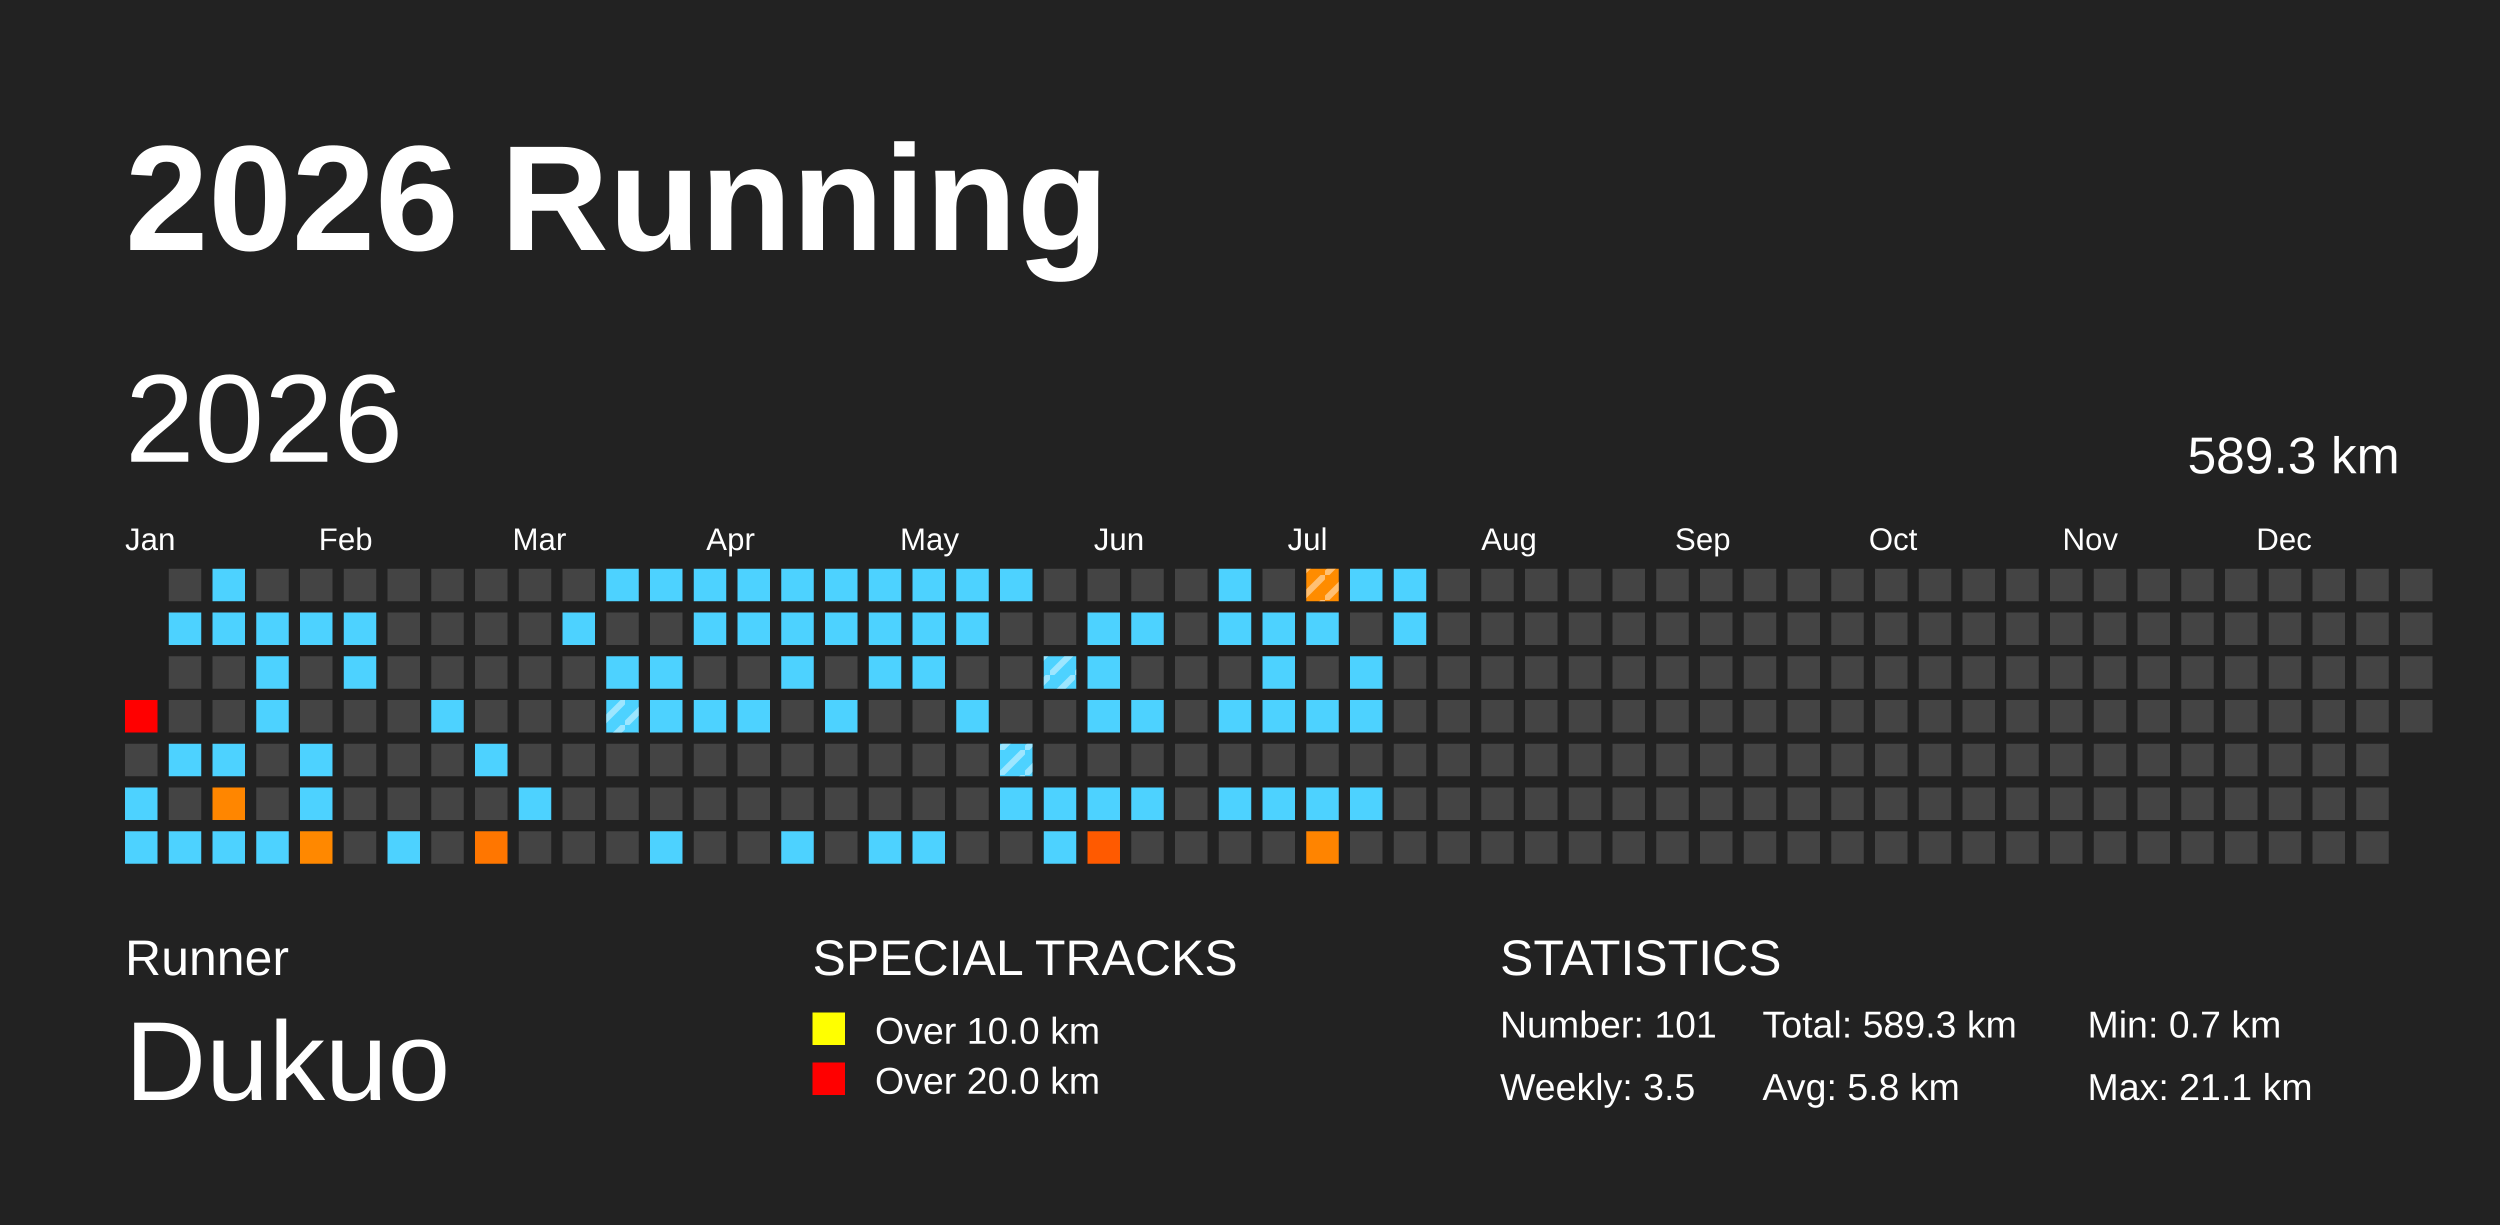
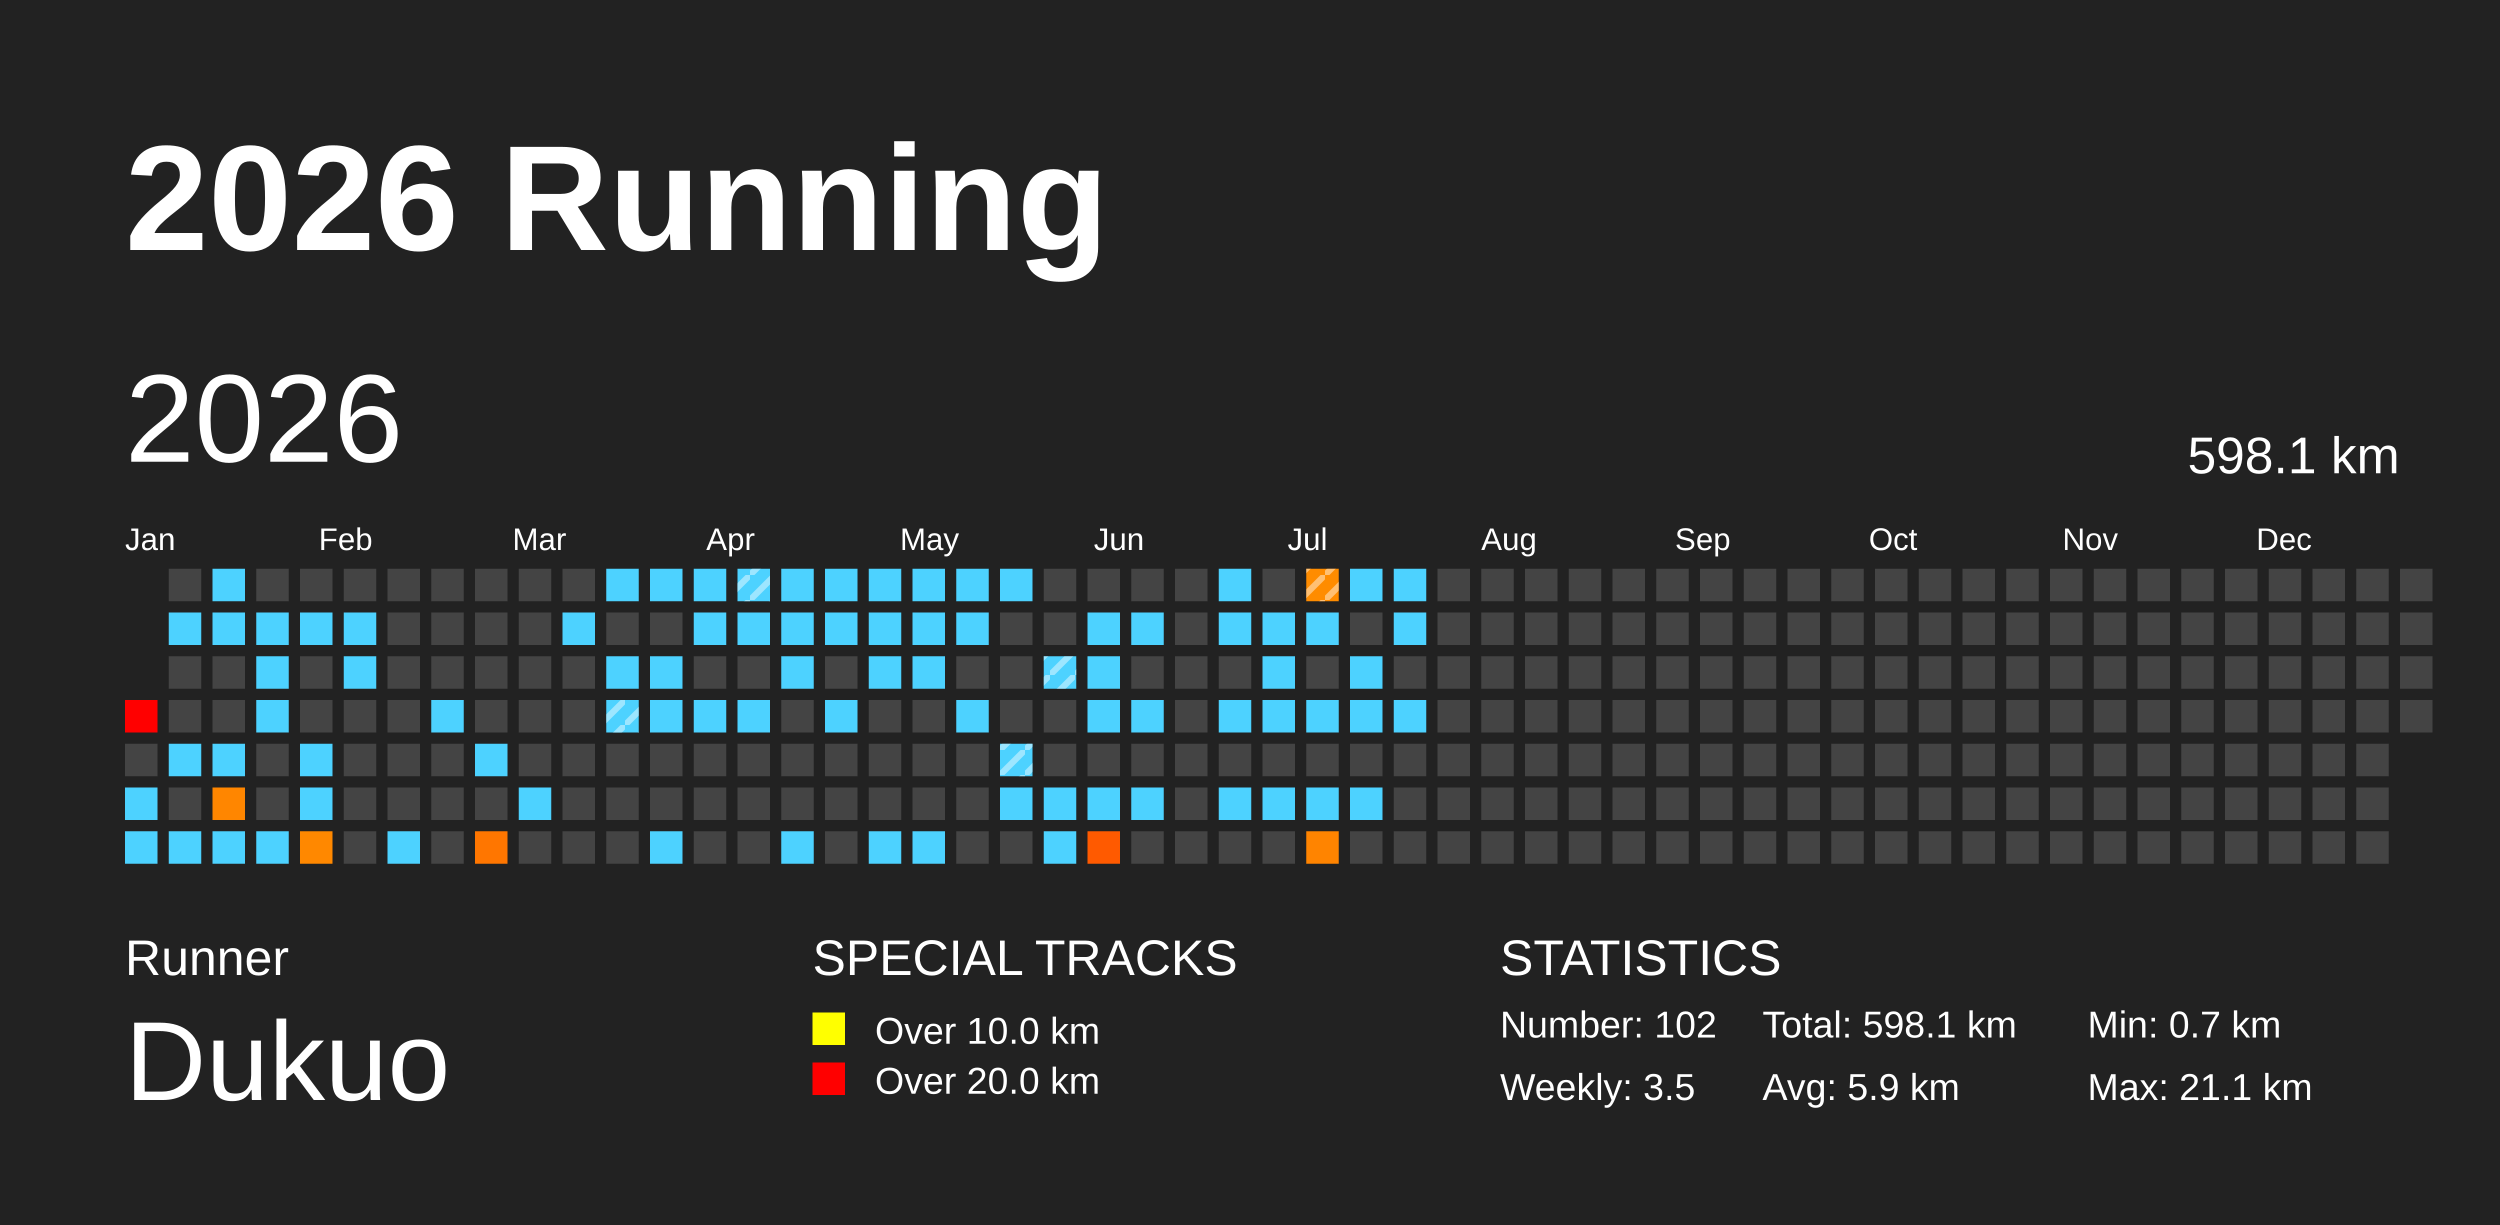
<svg xmlns="http://www.w3.org/2000/svg" baseProfile="full" height="98mm" version="1.1" viewBox="0,0,200,98" width="200mm">
  <defs>
    <pattern height="2" id="indoor-stripe" patternUnits="userSpaceOnUse" width="2">
      <line stroke="white" stroke-opacity="0.45" stroke-width="0.5" x1="0" x2="2" y1="2" y2="0" />
    </pattern>
  </defs>
  <rect fill="#222222" height="98" width="200" x="0" y="0" />
  <text fill="#FFFFFF" style="font-size:12px; font-family:Arial; font-weight:bold;" x="10" y="20">2026 Running</text>
  <text fill="#FFFFFF" style="font-size:4px; font-family:Arial" x="10" y="78">Runner</text>
  <text fill="#FFFFFF" style="font-size:9px; font-family:Arial" x="10" y="88">Dukuo</text>
  <text fill="#FFFFFF" style="font-size:4px; font-family:Arial" x="65" y="78">SPECIAL TRACKS</text>
  <rect fill="yellow" height="2.6" width="2.6" x="65" y="81" />
  <text fill="#FFFFFF" style="font-size:3px; font-family:Arial" x="70" y="83.5">Over 10.0 km</text>
  <rect fill="red" height="2.6" width="2.6" x="65" y="85" />
  <text fill="#FFFFFF" style="font-size:3px; font-family:Arial" x="70" y="87.5">Over 20.0 km</text>
  <text fill="#FFFFFF" style="font-size:4px; font-family:Arial" x="120" y="78">STATISTICS</text>
-   <text fill="#FFFFFF" style="font-size:3px; font-family:Arial" x="120" y="83">Number: 101</text>
+   <text fill="#FFFFFF" style="font-size:3px; font-family:Arial" x="120" y="83">Number: 102</text>
  <text fill="#FFFFFF" style="font-size:3px; font-family:Arial" x="120" y="88">Weekly: 3.5</text>
-   <text fill="#FFFFFF" style="font-size:3px; font-family:Arial" x="141" y="83">Total: 589.3 km</text>
-   <text fill="#FFFFFF" style="font-size:3px; font-family:Arial" x="141" y="88">Avg: 5.8 km</text>
+   <text fill="#FFFFFF" style="font-size:3px; font-family:Arial" x="141" y="83">Total: 598.1 km</text>
+   <text fill="#FFFFFF" style="font-size:3px; font-family:Arial" x="141" y="88">Avg: 5.9 km</text>
  <text fill="#FFFFFF" style="font-size:3px; font-family:Arial" x="167" y="83">Min: 0.7 km</text>
  <text fill="#FFFFFF" style="font-size:3px; font-family:Arial" x="167" y="88">Max: 21.1 km</text>
  <text dominant-baseline="hanging" fill="#FFFFFF" style="font-size:10.0px; font-family:Arial;" x="10" y="30">2026</text>
-   <text dominant-baseline="hanging" fill="#FFFFFF" style="font-size:4.125px; font-family:Arial;" x="175" y="35">589.3 km</text>
+   <text dominant-baseline="hanging" fill="#FFFFFF" style="font-size:4.125px; font-family:Arial;" x="175" y="35">598.1 km</text>
  <text fill="#FFFFFF" style="font-size:2.5px; font-family:Arial" x="10.0" y="44">Jan</text>
  <text fill="#FFFFFF" style="font-size:2.5px; font-family:Arial" x="25.5" y="44">Feb</text>
  <text fill="#FFFFFF" style="font-size:2.5px; font-family:Arial" x="41.0" y="44">Mar</text>
  <text fill="#FFFFFF" style="font-size:2.5px; font-family:Arial" x="56.5" y="44">Apr</text>
  <text fill="#FFFFFF" style="font-size:2.5px; font-family:Arial" x="72.0" y="44">May</text>
  <text fill="#FFFFFF" style="font-size:2.5px; font-family:Arial" x="87.5" y="44">Jun</text>
  <text fill="#FFFFFF" style="font-size:2.5px; font-family:Arial" x="103.0" y="44">Jul</text>
  <text fill="#FFFFFF" style="font-size:2.5px; font-family:Arial" x="118.5" y="44">Aug</text>
  <text fill="#FFFFFF" style="font-size:2.5px; font-family:Arial" x="134.0" y="44">Sep</text>
  <text fill="#FFFFFF" style="font-size:2.5px; font-family:Arial" x="149.5" y="44">Oct</text>
  <text fill="#FFFFFF" style="font-size:2.5px; font-family:Arial" x="165.0" y="44">Nov</text>
  <text fill="#FFFFFF" style="font-size:2.5px; font-family:Arial" x="180.5" y="44">Dec</text>
  <rect fill="red" height="2.6" width="2.6" x="10.0" y="56.0" />
  <rect fill="#444444" height="2.6" width="2.6" x="10.0" y="59.5" />
  <rect fill="#4dd2ff" height="2.6" width="2.6" x="10.0" y="63.0" />
  <rect fill="#4dd2ff" height="2.6" width="2.6" x="10.0" y="66.5" />
  <rect fill="#444444" height="2.6" width="2.6" x="13.5" y="45.5" />
  <rect fill="#4dd2ff" height="2.6" width="2.6" x="13.5" y="49.0" />
  <rect fill="#444444" height="2.6" width="2.6" x="13.5" y="52.5" />
  <rect fill="#444444" height="2.6" width="2.6" x="13.5" y="56.0" />
  <rect fill="#4dd2ff" height="2.6" width="2.6" x="13.5" y="59.5" />
  <rect fill="#444444" height="2.6" width="2.6" x="13.5" y="63.0" />
  <rect fill="#4dd2ff" height="2.6" width="2.6" x="13.5" y="66.5" />
  <rect fill="#4dd2ff" height="2.6" width="2.6" x="17.0" y="45.5" />
  <rect fill="#4dd2ff" height="2.6" width="2.6" x="17.0" y="49.0" />
  <rect fill="#444444" height="2.6" width="2.6" x="17.0" y="52.5" />
  <rect fill="#444444" height="2.6" width="2.6" x="17.0" y="56.0" />
  <rect fill="#4dd2ff" height="2.6" width="2.6" x="17.0" y="59.5" />
  <rect fill="#ff8600" height="2.6" width="2.6" x="17.0" y="63.0" />
  <rect fill="#4dd2ff" height="2.6" width="2.6" x="17.0" y="66.5" />
  <rect fill="#444444" height="2.6" width="2.6" x="20.5" y="45.5" />
  <rect fill="#4dd2ff" height="2.6" width="2.6" x="20.5" y="49.0" />
  <rect fill="#4dd2ff" height="2.6" width="2.6" x="20.5" y="52.5" />
  <rect fill="#4dd2ff" height="2.6" width="2.6" x="20.5" y="56.0" />
  <rect fill="#444444" height="2.6" width="2.6" x="20.5" y="59.5" />
  <rect fill="#444444" height="2.6" width="2.6" x="20.5" y="63.0" />
  <rect fill="#4dd2ff" height="2.6" width="2.6" x="20.5" y="66.5" />
  <rect fill="#444444" height="2.6" width="2.6" x="24.0" y="45.5" />
  <rect fill="#4dd2ff" height="2.6" width="2.6" x="24.0" y="49.0" />
  <rect fill="#444444" height="2.6" width="2.6" x="24.0" y="52.5" />
  <rect fill="#444444" height="2.6" width="2.6" x="24.0" y="56.0" />
  <rect fill="#4dd2ff" height="2.6" width="2.6" x="24.0" y="59.5" />
  <rect fill="#4dd2ff" height="2.6" width="2.6" x="24.0" y="63.0" />
  <rect fill="#ff8800" height="2.6" width="2.6" x="24.0" y="66.5" />
  <rect fill="#444444" height="2.6" width="2.6" x="27.5" y="45.5" />
  <rect fill="#4dd2ff" height="2.6" width="2.6" x="27.5" y="49.0" />
  <rect fill="#4dd2ff" height="2.6" width="2.6" x="27.5" y="52.5" />
  <rect fill="#444444" height="2.6" width="2.6" x="27.5" y="56.0" />
  <rect fill="#444444" height="2.6" width="2.6" x="27.5" y="59.5" />
  <rect fill="#444444" height="2.6" width="2.6" x="27.5" y="63.0" />
  <rect fill="#444444" height="2.6" width="2.6" x="27.5" y="66.5" />
  <rect fill="#444444" height="2.6" width="2.6" x="31.0" y="45.5" />
  <rect fill="#444444" height="2.6" width="2.6" x="31.0" y="49.0" />
  <rect fill="#444444" height="2.6" width="2.6" x="31.0" y="52.5" />
  <rect fill="#444444" height="2.6" width="2.6" x="31.0" y="56.0" />
  <rect fill="#444444" height="2.6" width="2.6" x="31.0" y="59.5" />
  <rect fill="#444444" height="2.6" width="2.6" x="31.0" y="63.0" />
  <rect fill="#4dd2ff" height="2.6" width="2.6" x="31.0" y="66.5" />
  <rect fill="#444444" height="2.6" width="2.6" x="34.5" y="45.5" />
  <rect fill="#444444" height="2.6" width="2.6" x="34.5" y="49.0" />
  <rect fill="#444444" height="2.6" width="2.6" x="34.5" y="52.5" />
  <rect fill="#4dd2ff" height="2.6" width="2.6" x="34.5" y="56.0" />
  <rect fill="#444444" height="2.6" width="2.6" x="34.5" y="59.5" />
  <rect fill="#444444" height="2.6" width="2.6" x="34.5" y="63.0" />
  <rect fill="#444444" height="2.6" width="2.6" x="34.5" y="66.5" />
  <rect fill="#444444" height="2.6" width="2.6" x="38.0" y="45.5" />
  <rect fill="#444444" height="2.6" width="2.6" x="38.0" y="49.0" />
  <rect fill="#444444" height="2.6" width="2.6" x="38.0" y="52.5" />
  <rect fill="#444444" height="2.6" width="2.6" x="38.0" y="56.0" />
  <rect fill="#4dd2ff" height="2.6" width="2.6" x="38.0" y="59.5" />
  <rect fill="#444444" height="2.6" width="2.6" x="38.0" y="63.0" />
  <rect fill="#ff7600" height="2.6" width="2.6" x="38.0" y="66.5" />
  <rect fill="#444444" height="2.6" width="2.6" x="41.5" y="45.5" />
  <rect fill="#444444" height="2.6" width="2.6" x="41.5" y="49.0" />
  <rect fill="#444444" height="2.6" width="2.6" x="41.5" y="52.5" />
  <rect fill="#444444" height="2.6" width="2.6" x="41.5" y="56.0" />
  <rect fill="#444444" height="2.6" width="2.6" x="41.5" y="59.5" />
  <rect fill="#4dd2ff" height="2.6" width="2.6" x="41.5" y="63.0" />
  <rect fill="#444444" height="2.6" width="2.6" x="41.5" y="66.5" />
  <rect fill="#444444" height="2.6" width="2.6" x="45.0" y="45.5" />
  <rect fill="#4dd2ff" height="2.6" width="2.6" x="45.0" y="49.0" />
  <rect fill="#444444" height="2.6" width="2.6" x="45.0" y="52.5" />
  <rect fill="#444444" height="2.6" width="2.6" x="45.0" y="56.0" />
  <rect fill="#444444" height="2.6" width="2.6" x="45.0" y="59.5" />
  <rect fill="#444444" height="2.6" width="2.6" x="45.0" y="63.0" />
  <rect fill="#444444" height="2.6" width="2.6" x="45.0" y="66.5" />
  <rect fill="#4dd2ff" height="2.6" width="2.6" x="48.5" y="45.5" />
  <rect fill="#444444" height="2.6" width="2.6" x="48.5" y="49.0" />
  <rect fill="#4dd2ff" height="2.6" width="2.6" x="48.5" y="52.5" />
  <rect fill="#4dd2ff" height="2.6" width="2.6" x="48.5" y="56.0" />
  <rect fill="url(#indoor-stripe)" height="2.6" style="pointer-events: none;" width="2.6" x="48.5" y="56.0" />
  <rect fill="#444444" height="2.6" width="2.6" x="48.5" y="59.5" />
  <rect fill="#444444" height="2.6" width="2.6" x="48.5" y="63.0" />
  <rect fill="#444444" height="2.6" width="2.6" x="48.5" y="66.5" />
  <rect fill="#4dd2ff" height="2.6" width="2.6" x="52.0" y="45.5" />
  <rect fill="#444444" height="2.6" width="2.6" x="52.0" y="49.0" />
  <rect fill="#4dd2ff" height="2.6" width="2.6" x="52.0" y="52.5" />
  <rect fill="#4dd2ff" height="2.6" width="2.6" x="52.0" y="56.0" />
  <rect fill="#444444" height="2.6" width="2.6" x="52.0" y="59.5" />
  <rect fill="#444444" height="2.6" width="2.6" x="52.0" y="63.0" />
  <rect fill="#4dd2ff" height="2.6" width="2.6" x="52.0" y="66.5" />
  <rect fill="#4dd2ff" height="2.6" width="2.6" x="55.5" y="45.5" />
  <rect fill="#4dd2ff" height="2.6" width="2.6" x="55.5" y="49.0" />
  <rect fill="#444444" height="2.6" width="2.6" x="55.5" y="52.5" />
  <rect fill="#4dd2ff" height="2.6" width="2.6" x="55.5" y="56.0" />
  <rect fill="#444444" height="2.6" width="2.6" x="55.5" y="59.5" />
  <rect fill="#444444" height="2.6" width="2.6" x="55.5" y="63.0" />
  <rect fill="#444444" height="2.6" width="2.6" x="55.5" y="66.5" />
  <rect fill="#4dd2ff" height="2.6" width="2.6" x="59.0" y="45.5" />
+   <rect fill="url(#indoor-stripe)" height="2.6" style="pointer-events: none;" width="2.6" x="59.0" y="45.5" />
  <rect fill="#4dd2ff" height="2.6" width="2.6" x="59.0" y="49.0" />
  <rect fill="#444444" height="2.6" width="2.6" x="59.0" y="52.5" />
  <rect fill="#4dd2ff" height="2.6" width="2.6" x="59.0" y="56.0" />
  <rect fill="#444444" height="2.6" width="2.6" x="59.0" y="59.5" />
  <rect fill="#444444" height="2.6" width="2.6" x="59.0" y="63.0" />
  <rect fill="#444444" height="2.6" width="2.6" x="59.0" y="66.5" />
  <rect fill="#4dd2ff" height="2.6" width="2.6" x="62.5" y="45.5" />
  <rect fill="#4dd2ff" height="2.6" width="2.6" x="62.5" y="49.0" />
  <rect fill="#4dd2ff" height="2.6" width="2.6" x="62.5" y="52.5" />
  <rect fill="#444444" height="2.6" width="2.6" x="62.5" y="56.0" />
  <rect fill="#444444" height="2.6" width="2.6" x="62.5" y="59.5" />
  <rect fill="#444444" height="2.6" width="2.6" x="62.5" y="63.0" />
  <rect fill="#4dd2ff" height="2.6" width="2.6" x="62.5" y="66.5" />
  <rect fill="#4dd2ff" height="2.6" width="2.6" x="66.0" y="45.5" />
  <rect fill="#4dd2ff" height="2.6" width="2.6" x="66.0" y="49.0" />
  <rect fill="#444444" height="2.6" width="2.6" x="66.0" y="52.5" />
  <rect fill="#4dd2ff" height="2.6" width="2.6" x="66.0" y="56.0" />
  <rect fill="#444444" height="2.6" width="2.6" x="66.0" y="59.5" />
  <rect fill="#444444" height="2.6" width="2.6" x="66.0" y="63.0" />
  <rect fill="#444444" height="2.6" width="2.6" x="66.0" y="66.5" />
  <rect fill="#4dd2ff" height="2.6" width="2.6" x="69.5" y="45.5" />
  <rect fill="#4dd2ff" height="2.6" width="2.6" x="69.5" y="49.0" />
  <rect fill="#4dd2ff" height="2.6" width="2.6" x="69.5" y="52.5" />
  <rect fill="#444444" height="2.6" width="2.6" x="69.5" y="56.0" />
  <rect fill="#444444" height="2.6" width="2.6" x="69.5" y="59.5" />
  <rect fill="#444444" height="2.6" width="2.6" x="69.5" y="63.0" />
  <rect fill="#4dd2ff" height="2.6" width="2.6" x="69.5" y="66.5" />
  <rect fill="#4dd2ff" height="2.6" width="2.6" x="73.0" y="45.5" />
  <rect fill="#4dd2ff" height="2.6" width="2.6" x="73.0" y="49.0" />
  <rect fill="#4dd2ff" height="2.6" width="2.6" x="73.0" y="52.5" />
  <rect fill="#444444" height="2.6" width="2.6" x="73.0" y="56.0" />
  <rect fill="#444444" height="2.6" width="2.6" x="73.0" y="59.5" />
  <rect fill="#444444" height="2.6" width="2.6" x="73.0" y="63.0" />
  <rect fill="#4dd2ff" height="2.6" width="2.6" x="73.0" y="66.5" />
  <rect fill="#4dd2ff" height="2.6" width="2.6" x="76.5" y="45.5" />
  <rect fill="#4dd2ff" height="2.6" width="2.6" x="76.5" y="49.0" />
  <rect fill="#444444" height="2.6" width="2.6" x="76.5" y="52.5" />
  <rect fill="#4dd2ff" height="2.6" width="2.6" x="76.5" y="56.0" />
  <rect fill="#444444" height="2.6" width="2.6" x="76.5" y="59.5" />
  <rect fill="#444444" height="2.6" width="2.6" x="76.5" y="63.0" />
  <rect fill="#444444" height="2.6" width="2.6" x="76.5" y="66.5" />
  <rect fill="#4dd2ff" height="2.6" width="2.6" x="80.0" y="45.5" />
  <rect fill="#444444" height="2.6" width="2.6" x="80.0" y="49.0" />
  <rect fill="#444444" height="2.6" width="2.6" x="80.0" y="52.5" />
  <rect fill="#444444" height="2.6" width="2.6" x="80.0" y="56.0" />
  <rect fill="#4dd2ff" height="2.6" width="2.6" x="80.0" y="59.5" />
  <rect fill="url(#indoor-stripe)" height="2.6" style="pointer-events: none;" width="2.6" x="80.0" y="59.5" />
  <rect fill="#4dd2ff" height="2.6" width="2.6" x="80.0" y="63.0" />
  <rect fill="#444444" height="2.6" width="2.6" x="80.0" y="66.5" />
  <rect fill="#444444" height="2.6" width="2.6" x="83.5" y="45.5" />
  <rect fill="#444444" height="2.6" width="2.6" x="83.5" y="49.0" />
  <rect fill="#4dd2ff" height="2.6" width="2.6" x="83.5" y="52.5" />
  <rect fill="url(#indoor-stripe)" height="2.6" style="pointer-events: none;" width="2.6" x="83.5" y="52.5" />
  <rect fill="#444444" height="2.6" width="2.6" x="83.5" y="56.0" />
  <rect fill="#444444" height="2.6" width="2.6" x="83.5" y="59.5" />
  <rect fill="#4dd2ff" height="2.6" width="2.6" x="83.5" y="63.0" />
  <rect fill="#4dd2ff" height="2.6" width="2.6" x="83.5" y="66.5" />
  <rect fill="#444444" height="2.6" width="2.6" x="87.0" y="45.5" />
  <rect fill="#4dd2ff" height="2.6" width="2.6" x="87.0" y="49.0" />
  <rect fill="#4dd2ff" height="2.6" width="2.6" x="87.0" y="52.5" />
  <rect fill="#4dd2ff" height="2.6" width="2.6" x="87.0" y="56.0" />
  <rect fill="#444444" height="2.6" width="2.6" x="87.0" y="59.5" />
  <rect fill="#4dd2ff" height="2.6" width="2.6" x="87.0" y="63.0" />
  <rect fill="#ff5a00" height="2.6" width="2.6" x="87.0" y="66.5" />
  <rect fill="#444444" height="2.6" width="2.6" x="90.5" y="45.5" />
  <rect fill="#4dd2ff" height="2.6" width="2.6" x="90.5" y="49.0" />
  <rect fill="#444444" height="2.6" width="2.6" x="90.5" y="52.5" />
  <rect fill="#4dd2ff" height="2.6" width="2.6" x="90.5" y="56.0" />
  <rect fill="#444444" height="2.6" width="2.6" x="90.5" y="59.5" />
  <rect fill="#4dd2ff" height="2.6" width="2.6" x="90.5" y="63.0" />
  <rect fill="#444444" height="2.6" width="2.6" x="90.5" y="66.5" />
  <rect fill="#444444" height="2.6" width="2.6" x="94.0" y="45.5" />
  <rect fill="#444444" height="2.6" width="2.6" x="94.0" y="49.0" />
  <rect fill="#444444" height="2.6" width="2.6" x="94.0" y="52.5" />
  <rect fill="#444444" height="2.6" width="2.6" x="94.0" y="56.0" />
  <rect fill="#444444" height="2.6" width="2.6" x="94.0" y="59.5" />
  <rect fill="#444444" height="2.6" width="2.6" x="94.0" y="63.0" />
  <rect fill="#444444" height="2.6" width="2.6" x="94.0" y="66.5" />
  <rect fill="#4dd2ff" height="2.6" width="2.6" x="97.5" y="45.5" />
  <rect fill="#4dd2ff" height="2.6" width="2.6" x="97.5" y="49.0" />
  <rect fill="#444444" height="2.6" width="2.6" x="97.5" y="52.5" />
  <rect fill="#4dd2ff" height="2.6" width="2.6" x="97.5" y="56.0" />
  <rect fill="#444444" height="2.6" width="2.6" x="97.5" y="59.5" />
  <rect fill="#4dd2ff" height="2.6" width="2.6" x="97.5" y="63.0" />
  <rect fill="#444444" height="2.6" width="2.6" x="97.5" y="66.5" />
  <rect fill="#444444" height="2.6" width="2.6" x="101.0" y="45.5" />
  <rect fill="#4dd2ff" height="2.6" width="2.6" x="101.0" y="49.0" />
  <rect fill="#4dd2ff" height="2.6" width="2.6" x="101.0" y="52.5" />
  <rect fill="#4dd2ff" height="2.6" width="2.6" x="101.0" y="56.0" />
  <rect fill="#444444" height="2.6" width="2.6" x="101.0" y="59.5" />
  <rect fill="#4dd2ff" height="2.6" width="2.6" x="101.0" y="63.0" />
  <rect fill="#444444" height="2.6" width="2.6" x="101.0" y="66.5" />
  <rect fill="#ff8c00" height="2.6" width="2.6" x="104.5" y="45.5" />
  <rect fill="url(#indoor-stripe)" height="2.6" style="pointer-events: none;" width="2.6" x="104.5" y="45.5" />
  <rect fill="#4dd2ff" height="2.6" width="2.6" x="104.5" y="49.0" />
  <rect fill="#444444" height="2.6" width="2.6" x="104.5" y="52.5" />
  <rect fill="#4dd2ff" height="2.6" width="2.6" x="104.5" y="56.0" />
  <rect fill="#444444" height="2.6" width="2.6" x="104.5" y="59.5" />
  <rect fill="#4dd2ff" height="2.6" width="2.6" x="104.5" y="63.0" />
  <rect fill="#ff8400" height="2.6" width="2.6" x="104.5" y="66.5" />
  <rect fill="#4dd2ff" height="2.6" width="2.6" x="108.0" y="45.5" />
  <rect fill="#444444" height="2.6" width="2.6" x="108.0" y="49.0" />
  <rect fill="#4dd2ff" height="2.6" width="2.6" x="108.0" y="52.5" />
  <rect fill="#4dd2ff" height="2.6" width="2.6" x="108.0" y="56.0" />
  <rect fill="#444444" height="2.6" width="2.6" x="108.0" y="59.5" />
  <rect fill="#4dd2ff" height="2.6" width="2.6" x="108.0" y="63.0" />
  <rect fill="#444444" height="2.6" width="2.6" x="108.0" y="66.5" />
  <rect fill="#4dd2ff" height="2.6" width="2.6" x="111.5" y="45.5" />
  <rect fill="#4dd2ff" height="2.6" width="2.6" x="111.5" y="49.0" />
  <rect fill="#444444" height="2.6" width="2.6" x="111.5" y="52.5" />
-   <rect fill="#444444" height="2.6" width="2.6" x="111.5" y="56.0" />
+   <rect fill="#4dd2ff" height="2.6" width="2.6" x="111.5" y="56.0" />
  <rect fill="#444444" height="2.6" width="2.6" x="111.5" y="59.5" />
  <rect fill="#444444" height="2.6" width="2.6" x="111.5" y="63.0" />
  <rect fill="#444444" height="2.6" width="2.6" x="111.5" y="66.5" />
  <rect fill="#444444" height="2.6" width="2.6" x="115.0" y="45.5" />
  <rect fill="#444444" height="2.6" width="2.6" x="115.0" y="49.0" />
  <rect fill="#444444" height="2.6" width="2.6" x="115.0" y="52.5" />
  <rect fill="#444444" height="2.6" width="2.6" x="115.0" y="56.0" />
  <rect fill="#444444" height="2.6" width="2.6" x="115.0" y="59.5" />
  <rect fill="#444444" height="2.6" width="2.6" x="115.0" y="63.0" />
  <rect fill="#444444" height="2.6" width="2.6" x="115.0" y="66.5" />
  <rect fill="#444444" height="2.6" width="2.6" x="118.5" y="45.5" />
  <rect fill="#444444" height="2.6" width="2.6" x="118.5" y="49.0" />
  <rect fill="#444444" height="2.6" width="2.6" x="118.5" y="52.5" />
  <rect fill="#444444" height="2.6" width="2.6" x="118.5" y="56.0" />
  <rect fill="#444444" height="2.6" width="2.6" x="118.5" y="59.5" />
  <rect fill="#444444" height="2.6" width="2.6" x="118.5" y="63.0" />
  <rect fill="#444444" height="2.6" width="2.6" x="118.5" y="66.5" />
  <rect fill="#444444" height="2.6" width="2.6" x="122.0" y="45.5" />
  <rect fill="#444444" height="2.6" width="2.6" x="122.0" y="49.0" />
  <rect fill="#444444" height="2.6" width="2.6" x="122.0" y="52.5" />
  <rect fill="#444444" height="2.6" width="2.6" x="122.0" y="56.0" />
  <rect fill="#444444" height="2.6" width="2.6" x="122.0" y="59.5" />
  <rect fill="#444444" height="2.6" width="2.6" x="122.0" y="63.0" />
  <rect fill="#444444" height="2.6" width="2.6" x="122.0" y="66.5" />
  <rect fill="#444444" height="2.6" width="2.6" x="125.5" y="45.5" />
  <rect fill="#444444" height="2.6" width="2.6" x="125.5" y="49.0" />
  <rect fill="#444444" height="2.6" width="2.6" x="125.5" y="52.5" />
  <rect fill="#444444" height="2.6" width="2.6" x="125.5" y="56.0" />
  <rect fill="#444444" height="2.6" width="2.6" x="125.5" y="59.5" />
  <rect fill="#444444" height="2.6" width="2.6" x="125.5" y="63.0" />
  <rect fill="#444444" height="2.6" width="2.6" x="125.5" y="66.5" />
  <rect fill="#444444" height="2.6" width="2.6" x="129.0" y="45.5" />
  <rect fill="#444444" height="2.6" width="2.6" x="129.0" y="49.0" />
  <rect fill="#444444" height="2.6" width="2.6" x="129.0" y="52.5" />
  <rect fill="#444444" height="2.6" width="2.6" x="129.0" y="56.0" />
  <rect fill="#444444" height="2.6" width="2.6" x="129.0" y="59.5" />
  <rect fill="#444444" height="2.6" width="2.6" x="129.0" y="63.0" />
  <rect fill="#444444" height="2.6" width="2.6" x="129.0" y="66.5" />
  <rect fill="#444444" height="2.6" width="2.6" x="132.5" y="45.5" />
  <rect fill="#444444" height="2.6" width="2.6" x="132.5" y="49.0" />
  <rect fill="#444444" height="2.6" width="2.6" x="132.5" y="52.5" />
  <rect fill="#444444" height="2.6" width="2.6" x="132.5" y="56.0" />
  <rect fill="#444444" height="2.6" width="2.6" x="132.5" y="59.5" />
  <rect fill="#444444" height="2.6" width="2.6" x="132.5" y="63.0" />
  <rect fill="#444444" height="2.6" width="2.6" x="132.5" y="66.5" />
  <rect fill="#444444" height="2.6" width="2.6" x="136.0" y="45.5" />
  <rect fill="#444444" height="2.6" width="2.6" x="136.0" y="49.0" />
  <rect fill="#444444" height="2.6" width="2.6" x="136.0" y="52.5" />
  <rect fill="#444444" height="2.6" width="2.6" x="136.0" y="56.0" />
  <rect fill="#444444" height="2.6" width="2.6" x="136.0" y="59.5" />
  <rect fill="#444444" height="2.6" width="2.6" x="136.0" y="63.0" />
  <rect fill="#444444" height="2.6" width="2.6" x="136.0" y="66.5" />
  <rect fill="#444444" height="2.6" width="2.6" x="139.5" y="45.5" />
  <rect fill="#444444" height="2.6" width="2.6" x="139.5" y="49.0" />
  <rect fill="#444444" height="2.6" width="2.6" x="139.5" y="52.5" />
  <rect fill="#444444" height="2.6" width="2.6" x="139.5" y="56.0" />
  <rect fill="#444444" height="2.6" width="2.6" x="139.5" y="59.5" />
  <rect fill="#444444" height="2.6" width="2.6" x="139.5" y="63.0" />
  <rect fill="#444444" height="2.6" width="2.6" x="139.5" y="66.5" />
  <rect fill="#444444" height="2.6" width="2.6" x="143.0" y="45.5" />
  <rect fill="#444444" height="2.6" width="2.6" x="143.0" y="49.0" />
  <rect fill="#444444" height="2.6" width="2.6" x="143.0" y="52.5" />
  <rect fill="#444444" height="2.6" width="2.6" x="143.0" y="56.0" />
  <rect fill="#444444" height="2.6" width="2.6" x="143.0" y="59.5" />
  <rect fill="#444444" height="2.6" width="2.6" x="143.0" y="63.0" />
  <rect fill="#444444" height="2.6" width="2.6" x="143.0" y="66.5" />
  <rect fill="#444444" height="2.6" width="2.6" x="146.5" y="45.5" />
  <rect fill="#444444" height="2.6" width="2.6" x="146.5" y="49.0" />
  <rect fill="#444444" height="2.6" width="2.6" x="146.5" y="52.5" />
  <rect fill="#444444" height="2.6" width="2.6" x="146.5" y="56.0" />
  <rect fill="#444444" height="2.6" width="2.6" x="146.5" y="59.5" />
  <rect fill="#444444" height="2.6" width="2.6" x="146.5" y="63.0" />
  <rect fill="#444444" height="2.6" width="2.6" x="146.5" y="66.5" />
  <rect fill="#444444" height="2.6" width="2.6" x="150.0" y="45.5" />
  <rect fill="#444444" height="2.6" width="2.6" x="150.0" y="49.0" />
  <rect fill="#444444" height="2.6" width="2.6" x="150.0" y="52.5" />
  <rect fill="#444444" height="2.6" width="2.6" x="150.0" y="56.0" />
  <rect fill="#444444" height="2.6" width="2.6" x="150.0" y="59.5" />
  <rect fill="#444444" height="2.6" width="2.6" x="150.0" y="63.0" />
  <rect fill="#444444" height="2.6" width="2.6" x="150.0" y="66.5" />
  <rect fill="#444444" height="2.6" width="2.6" x="153.5" y="45.5" />
  <rect fill="#444444" height="2.6" width="2.6" x="153.5" y="49.0" />
  <rect fill="#444444" height="2.6" width="2.6" x="153.5" y="52.5" />
  <rect fill="#444444" height="2.6" width="2.6" x="153.5" y="56.0" />
  <rect fill="#444444" height="2.6" width="2.6" x="153.5" y="59.5" />
  <rect fill="#444444" height="2.6" width="2.6" x="153.5" y="63.0" />
  <rect fill="#444444" height="2.6" width="2.6" x="153.5" y="66.5" />
  <rect fill="#444444" height="2.6" width="2.6" x="157.0" y="45.5" />
  <rect fill="#444444" height="2.6" width="2.6" x="157.0" y="49.0" />
  <rect fill="#444444" height="2.6" width="2.6" x="157.0" y="52.5" />
  <rect fill="#444444" height="2.6" width="2.6" x="157.0" y="56.0" />
  <rect fill="#444444" height="2.6" width="2.6" x="157.0" y="59.5" />
  <rect fill="#444444" height="2.6" width="2.6" x="157.0" y="63.0" />
  <rect fill="#444444" height="2.6" width="2.6" x="157.0" y="66.5" />
  <rect fill="#444444" height="2.6" width="2.6" x="160.5" y="45.5" />
  <rect fill="#444444" height="2.6" width="2.6" x="160.5" y="49.0" />
  <rect fill="#444444" height="2.6" width="2.6" x="160.5" y="52.5" />
  <rect fill="#444444" height="2.6" width="2.6" x="160.5" y="56.0" />
  <rect fill="#444444" height="2.6" width="2.6" x="160.5" y="59.5" />
  <rect fill="#444444" height="2.6" width="2.6" x="160.5" y="63.0" />
  <rect fill="#444444" height="2.6" width="2.6" x="160.5" y="66.5" />
  <rect fill="#444444" height="2.6" width="2.6" x="164.0" y="45.5" />
  <rect fill="#444444" height="2.6" width="2.6" x="164.0" y="49.0" />
  <rect fill="#444444" height="2.6" width="2.6" x="164.0" y="52.5" />
  <rect fill="#444444" height="2.6" width="2.6" x="164.0" y="56.0" />
  <rect fill="#444444" height="2.6" width="2.6" x="164.0" y="59.5" />
  <rect fill="#444444" height="2.6" width="2.6" x="164.0" y="63.0" />
  <rect fill="#444444" height="2.6" width="2.6" x="164.0" y="66.5" />
  <rect fill="#444444" height="2.6" width="2.6" x="167.5" y="45.5" />
  <rect fill="#444444" height="2.6" width="2.6" x="167.5" y="49.0" />
  <rect fill="#444444" height="2.6" width="2.6" x="167.5" y="52.5" />
  <rect fill="#444444" height="2.6" width="2.6" x="167.5" y="56.0" />
  <rect fill="#444444" height="2.6" width="2.6" x="167.5" y="59.5" />
  <rect fill="#444444" height="2.6" width="2.6" x="167.5" y="63.0" />
  <rect fill="#444444" height="2.6" width="2.6" x="167.5" y="66.5" />
  <rect fill="#444444" height="2.6" width="2.6" x="171.0" y="45.5" />
  <rect fill="#444444" height="2.6" width="2.6" x="171.0" y="49.0" />
  <rect fill="#444444" height="2.6" width="2.6" x="171.0" y="52.5" />
  <rect fill="#444444" height="2.6" width="2.6" x="171.0" y="56.0" />
  <rect fill="#444444" height="2.6" width="2.6" x="171.0" y="59.5" />
  <rect fill="#444444" height="2.6" width="2.6" x="171.0" y="63.0" />
  <rect fill="#444444" height="2.6" width="2.6" x="171.0" y="66.5" />
  <rect fill="#444444" height="2.6" width="2.6" x="174.5" y="45.5" />
  <rect fill="#444444" height="2.6" width="2.6" x="174.5" y="49.0" />
  <rect fill="#444444" height="2.6" width="2.6" x="174.5" y="52.5" />
  <rect fill="#444444" height="2.6" width="2.6" x="174.5" y="56.0" />
  <rect fill="#444444" height="2.6" width="2.6" x="174.5" y="59.5" />
  <rect fill="#444444" height="2.6" width="2.6" x="174.5" y="63.0" />
  <rect fill="#444444" height="2.6" width="2.6" x="174.5" y="66.5" />
  <rect fill="#444444" height="2.6" width="2.6" x="178.0" y="45.5" />
  <rect fill="#444444" height="2.6" width="2.6" x="178.0" y="49.0" />
  <rect fill="#444444" height="2.6" width="2.6" x="178.0" y="52.5" />
  <rect fill="#444444" height="2.6" width="2.6" x="178.0" y="56.0" />
  <rect fill="#444444" height="2.6" width="2.6" x="178.0" y="59.5" />
  <rect fill="#444444" height="2.6" width="2.6" x="178.0" y="63.0" />
  <rect fill="#444444" height="2.6" width="2.6" x="178.0" y="66.5" />
  <rect fill="#444444" height="2.6" width="2.6" x="181.5" y="45.5" />
  <rect fill="#444444" height="2.6" width="2.6" x="181.5" y="49.0" />
  <rect fill="#444444" height="2.6" width="2.6" x="181.5" y="52.5" />
  <rect fill="#444444" height="2.6" width="2.6" x="181.5" y="56.0" />
  <rect fill="#444444" height="2.6" width="2.6" x="181.5" y="59.5" />
  <rect fill="#444444" height="2.6" width="2.6" x="181.5" y="63.0" />
  <rect fill="#444444" height="2.6" width="2.6" x="181.5" y="66.5" />
  <rect fill="#444444" height="2.6" width="2.6" x="185.0" y="45.5" />
  <rect fill="#444444" height="2.6" width="2.6" x="185.0" y="49.0" />
  <rect fill="#444444" height="2.6" width="2.6" x="185.0" y="52.5" />
  <rect fill="#444444" height="2.6" width="2.6" x="185.0" y="56.0" />
  <rect fill="#444444" height="2.6" width="2.6" x="185.0" y="59.5" />
  <rect fill="#444444" height="2.6" width="2.6" x="185.0" y="63.0" />
  <rect fill="#444444" height="2.6" width="2.6" x="185.0" y="66.5" />
  <rect fill="#444444" height="2.6" width="2.6" x="188.5" y="45.5" />
  <rect fill="#444444" height="2.6" width="2.6" x="188.5" y="49.0" />
  <rect fill="#444444" height="2.6" width="2.6" x="188.5" y="52.5" />
  <rect fill="#444444" height="2.6" width="2.6" x="188.5" y="56.0" />
  <rect fill="#444444" height="2.6" width="2.6" x="188.5" y="59.5" />
  <rect fill="#444444" height="2.6" width="2.6" x="188.5" y="63.0" />
  <rect fill="#444444" height="2.6" width="2.6" x="188.5" y="66.5" />
  <rect fill="#444444" height="2.6" width="2.6" x="192.0" y="45.5" />
  <rect fill="#444444" height="2.6" width="2.6" x="192.0" y="49.0" />
  <rect fill="#444444" height="2.6" width="2.6" x="192.0" y="52.5" />
  <rect fill="#444444" height="2.6" width="2.6" x="192.0" y="56.0" />
</svg>
